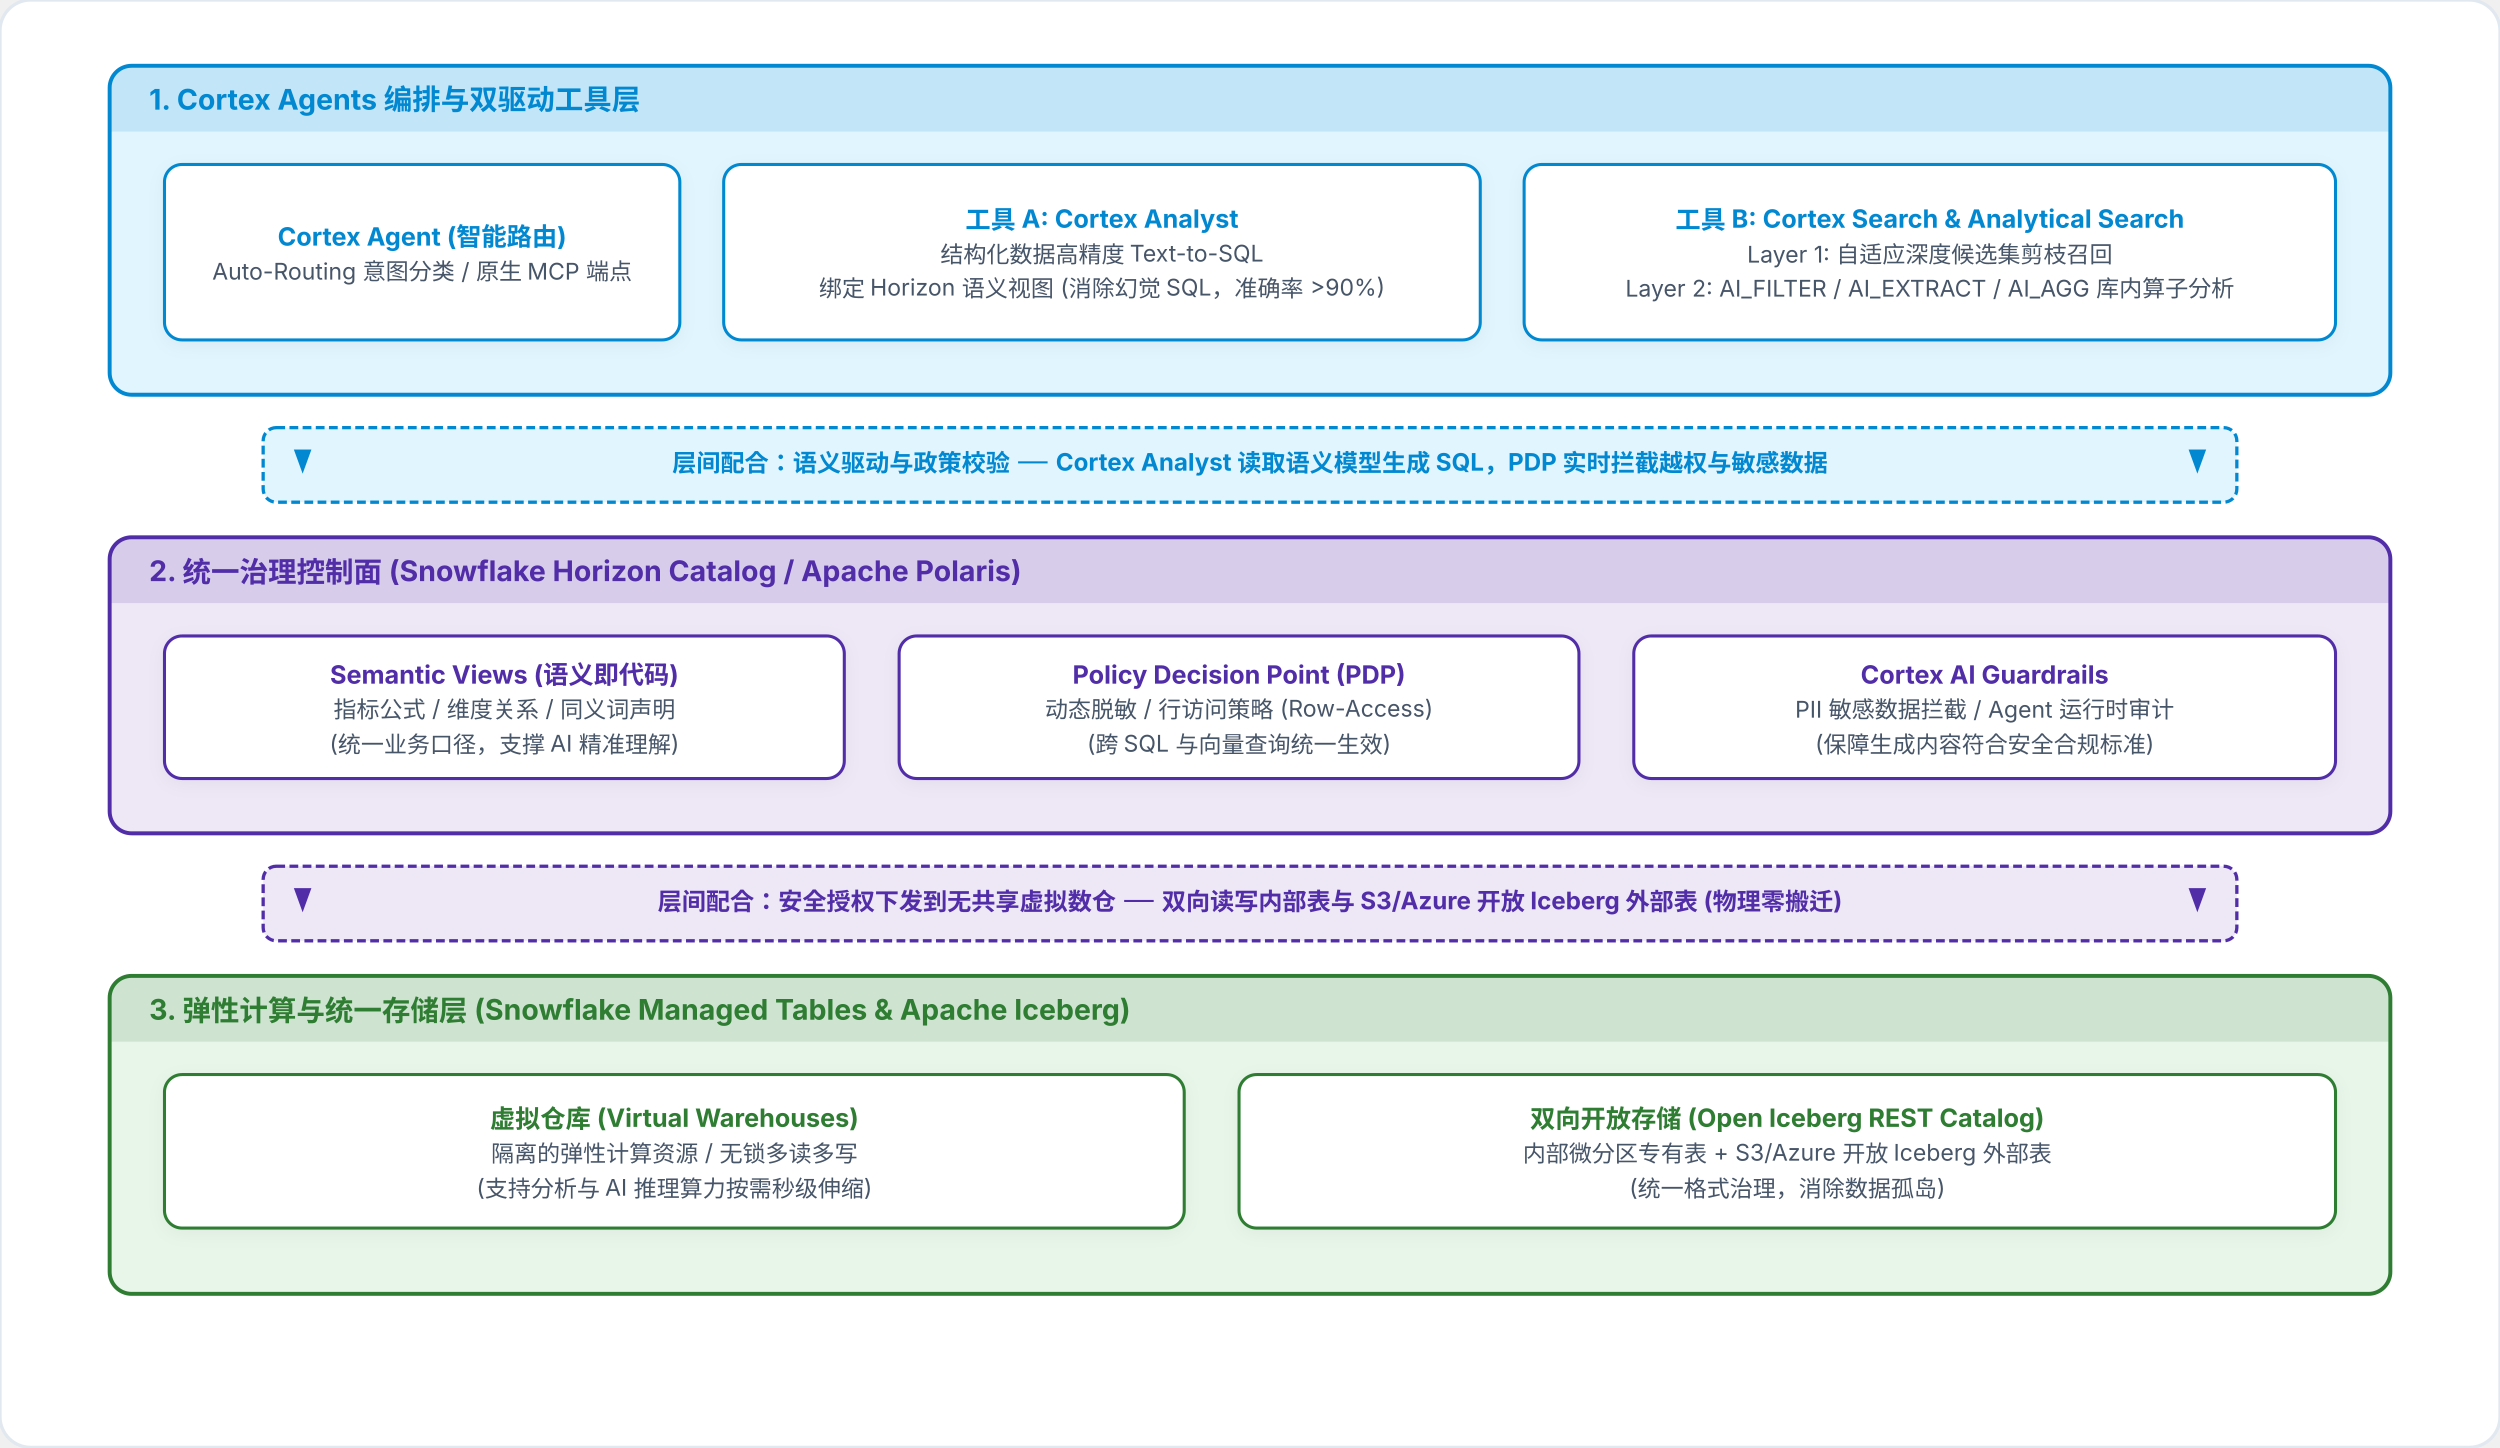
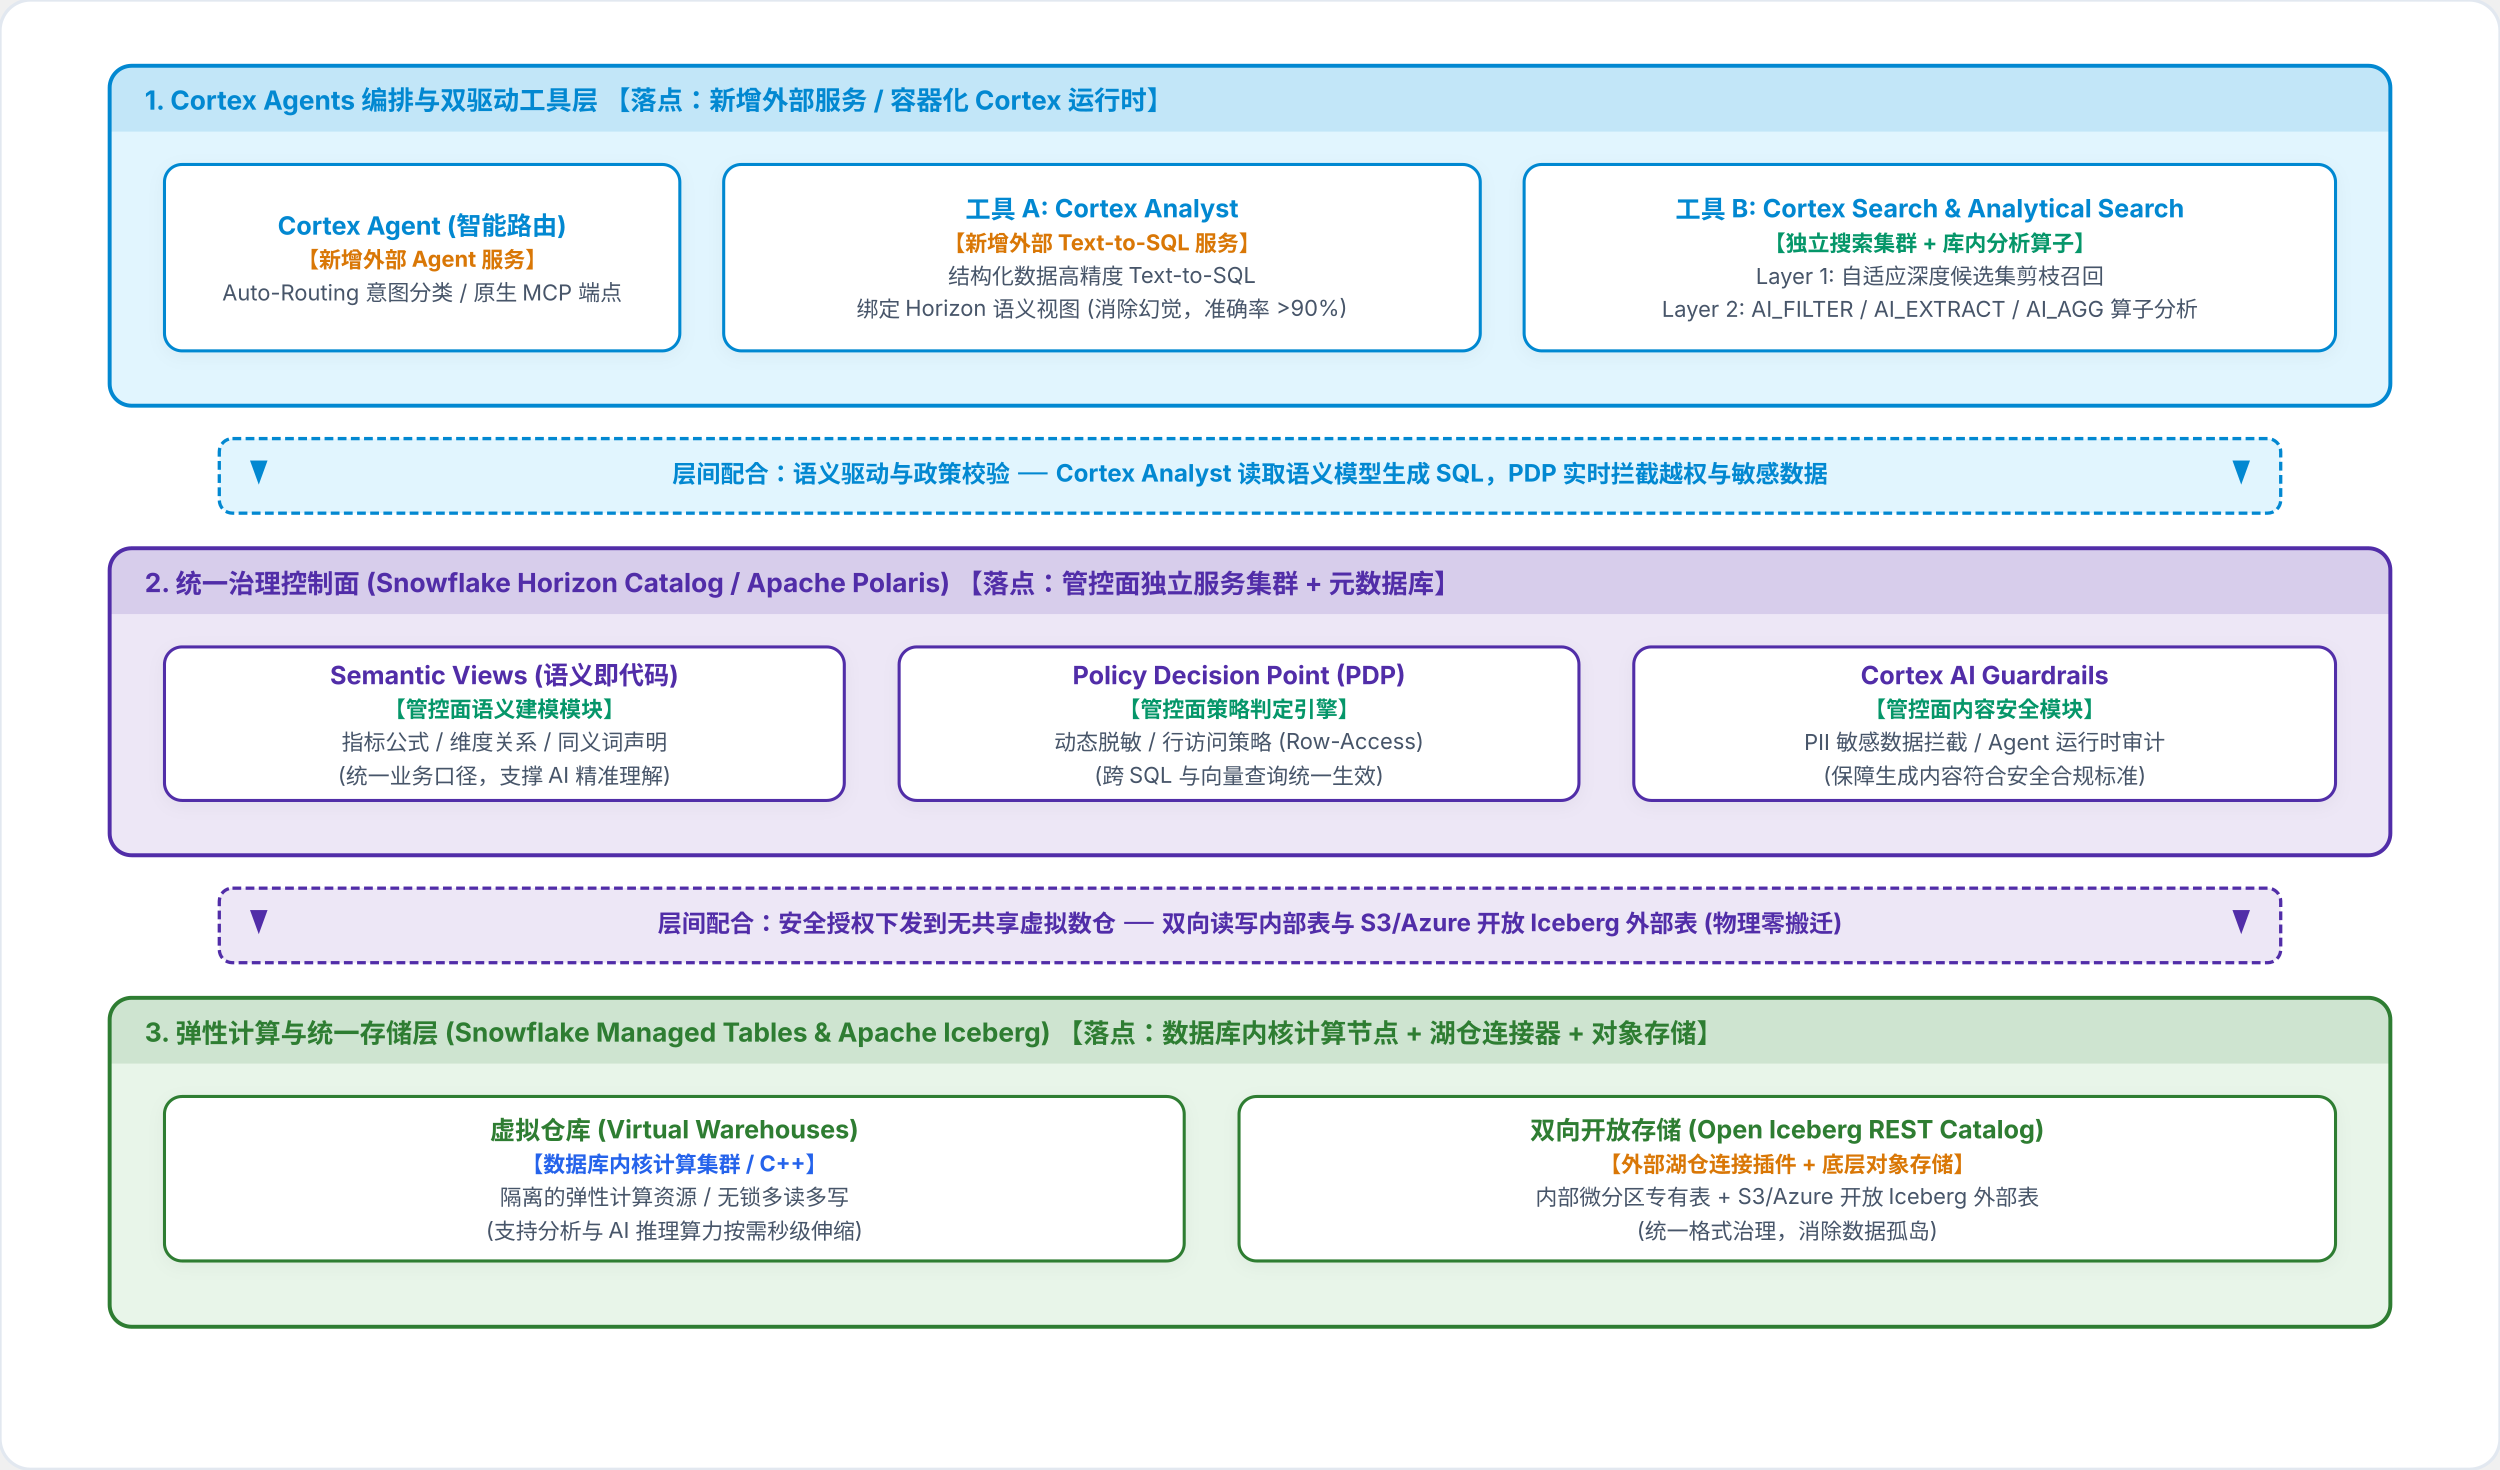
- <svg xmlns="http://www.w3.org/2000/svg" viewBox="0 0 1140 660" width="100%" height="auto">
-   <rect x="0" y="0" width="1140" height="660" rx="14" fill="#ffffff" stroke="#e2e8f0" stroke-width="1.5" />
-   <rect x="50.0" y="30.0" width="1040.0" height="150.0" rx="10" fill="#e1f5fe" stroke="#0288d1" stroke-width="1.8" />
+ <svg xmlns="http://www.w3.org/2000/svg" viewBox="0 0 1140 670" width="100%" height="auto">
+   <rect x="0" y="0" width="1140" height="670" rx="14" fill="#ffffff" stroke="#e2e8f0" stroke-width="1.5" />
+   <rect x="50.0" y="30.0" width="1040.0" height="155.0" rx="10" fill="#e1f5fe" stroke="#0288d1" stroke-width="1.8" />
  <path d="M 50.0 40.0 A 10 10 0 0 1 60.0 30.0 L 1080.0 30.0 A 10 10 0 0 1 1090.0 40.0 L 1090.0 60.0 L 50.0 60.0 Z" fill="#0288d1" opacity="0.14" />
-   <text x="68.0" y="50.0" font-family="-apple-system, BlinkMacSystemFont, Segoe UI, sans-serif" font-size="13" font-weight="700" fill="#0288d1">1. Cortex Agents 编排与双驱动工具层</text>
-   <rect x="50.0" y="245.0" width="1040.0" height="135.0" rx="10" fill="#ede7f6" stroke="#512da8" stroke-width="1.8" />
-   <path d="M 50.0 255.0 A 10 10 0 0 1 60.0 245.0 L 1080.0 245.0 A 10 10 0 0 1 1090.0 255.0 L 1090.0 275.0 L 50.0 275.0 Z" fill="#512da8" opacity="0.14" />
-   <text x="68.0" y="265.0" font-family="-apple-system, BlinkMacSystemFont, Segoe UI, sans-serif" font-size="13" font-weight="700" fill="#512da8">2. 统一治理控制面 (Snowflake Horizon Catalog / Apache Polaris)</text>
-   <rect x="50.0" y="445.0" width="1040.0" height="145.0" rx="10" fill="#e8f5e9" stroke="#2e7d32" stroke-width="1.8" />
-   <path d="M 50.0 455.0 A 10 10 0 0 1 60.0 445.0 L 1080.0 445.0 A 10 10 0 0 1 1090.0 455.0 L 1090.0 475.0 L 50.0 475.0 Z" fill="#2e7d32" opacity="0.14" />
-   <text x="68.0" y="465.0" font-family="-apple-system, BlinkMacSystemFont, Segoe UI, sans-serif" font-size="13" font-weight="700" fill="#2e7d32">3. 弹性计算与统一存储层 (Snowflake Managed Tables &amp; Apache Iceberg)</text>
-   <rect x="75.0" y="75.0" width="235.0" height="80.0" rx="8" fill="#ffffff" stroke="#0288d1" stroke-width="1.4" filter="drop-shadow(0 2px 4px rgba(0,0,0,0.04))" />
-   <text x="192.5" y="112.0" font-family="-apple-system, BlinkMacSystemFont, Segoe UI, sans-serif" font-size="11.5" font-weight="700" fill="#0288d1" text-anchor="middle">Cortex Agent (智能路由)</text>
-   <text x="192.5" y="127.5" font-family="-apple-system, BlinkMacSystemFont, Segoe UI, sans-serif" font-size="10.5" font-weight="400" fill="#475569" text-anchor="middle">Auto-Routing 意图分类 / 原生 MCP 端点</text>
-   <rect x="330.0" y="75.0" width="345.0" height="80.0" rx="8" fill="#ffffff" stroke="#0288d1" stroke-width="1.4" filter="drop-shadow(0 2px 4px rgba(0,0,0,0.04))" />
-   <text x="502.5" y="104.25" font-family="-apple-system, BlinkMacSystemFont, Segoe UI, sans-serif" font-size="11.5" font-weight="700" fill="#0288d1" text-anchor="middle">工具 A: Cortex Analyst</text>
-   <text x="502.5" y="119.75" font-family="-apple-system, BlinkMacSystemFont, Segoe UI, sans-serif" font-size="10.5" font-weight="400" fill="#475569" text-anchor="middle">结构化数据高精度 Text-to-SQL</text>
-   <text x="502.5" y="135.25" font-family="-apple-system, BlinkMacSystemFont, Segoe UI, sans-serif" font-size="10.5" font-weight="400" fill="#475569" text-anchor="middle">绑定 Horizon 语义视图 (消除幻觉 SQL，准确率 &gt;90%)</text>
-   <rect x="695.0" y="75.0" width="370.0" height="80.0" rx="8" fill="#ffffff" stroke="#0288d1" stroke-width="1.4" filter="drop-shadow(0 2px 4px rgba(0,0,0,0.04))" />
-   <text x="880.0" y="104.25" font-family="-apple-system, BlinkMacSystemFont, Segoe UI, sans-serif" font-size="11.5" font-weight="700" fill="#0288d1" text-anchor="middle">工具 B: Cortex Search &amp; Analytical Search</text>
-   <text x="880.0" y="119.75" font-family="-apple-system, BlinkMacSystemFont, Segoe UI, sans-serif" font-size="10.5" font-weight="400" fill="#475569" text-anchor="middle">Layer 1: 自适应深度候选集剪枝召回</text>
-   <text x="880.0" y="135.25" font-family="-apple-system, BlinkMacSystemFont, Segoe UI, sans-serif" font-size="10.5" font-weight="400" fill="#475569" text-anchor="middle">Layer 2: AI_FILTER / AI_EXTRACT / AI_AGG 库内算子分析</text>
-   <rect x="120.0" y="195.0" width="900.0" height="34.0" rx="6" fill="#e1f5fe" stroke="#0288d1" stroke-width="1.5" stroke-dasharray="4 2" />
-   <polygon points="134.0,205.0 142.0,205.0 138.0,216.0" fill="#0288d1" />
-   <polygon points="998.0,205.0 1006.0,205.0 1002.0,216.0" fill="#0288d1" />
-   <text x="570.0" y="215.0" font-family="-apple-system, BlinkMacSystemFont, Segoe UI, sans-serif" font-size="11" font-weight="700" fill="#0288d1" text-anchor="middle">层间配合：语义驱动与政策校验 ── Cortex Analyst 读取语义模型生成 SQL，PDP 实时拦截越权与敏感数据</text>
-   <rect x="75.0" y="290.0" width="310.0" height="65.0" rx="8" fill="#ffffff" stroke="#512da8" stroke-width="1.4" filter="drop-shadow(0 2px 4px rgba(0,0,0,0.04))" />
-   <text x="230.0" y="311.75" font-family="-apple-system, BlinkMacSystemFont, Segoe UI, sans-serif" font-size="11.5" font-weight="700" fill="#512da8" text-anchor="middle">Semantic Views (语义即代码)</text>
-   <text x="230.0" y="327.25" font-family="-apple-system, BlinkMacSystemFont, Segoe UI, sans-serif" font-size="10.5" font-weight="400" fill="#475569" text-anchor="middle">指标公式 / 维度关系 / 同义词声明</text>
-   <text x="230.0" y="342.75" font-family="-apple-system, BlinkMacSystemFont, Segoe UI, sans-serif" font-size="10.5" font-weight="400" fill="#475569" text-anchor="middle">(统一业务口径，支撑 AI 精准理解)</text>
-   <rect x="410.0" y="290.0" width="310.0" height="65.0" rx="8" fill="#ffffff" stroke="#512da8" stroke-width="1.4" filter="drop-shadow(0 2px 4px rgba(0,0,0,0.04))" />
-   <text x="565.0" y="311.75" font-family="-apple-system, BlinkMacSystemFont, Segoe UI, sans-serif" font-size="11.5" font-weight="700" fill="#512da8" text-anchor="middle">Policy Decision Point (PDP)</text>
-   <text x="565.0" y="327.25" font-family="-apple-system, BlinkMacSystemFont, Segoe UI, sans-serif" font-size="10.5" font-weight="400" fill="#475569" text-anchor="middle">动态脱敏 / 行访问策略 (Row-Access)</text>
-   <text x="565.0" y="342.75" font-family="-apple-system, BlinkMacSystemFont, Segoe UI, sans-serif" font-size="10.5" font-weight="400" fill="#475569" text-anchor="middle">(跨 SQL 与向量查询统一生效)</text>
-   <rect x="745.0" y="290.0" width="320.0" height="65.0" rx="8" fill="#ffffff" stroke="#512da8" stroke-width="1.4" filter="drop-shadow(0 2px 4px rgba(0,0,0,0.04))" />
-   <text x="905.0" y="311.75" font-family="-apple-system, BlinkMacSystemFont, Segoe UI, sans-serif" font-size="11.5" font-weight="700" fill="#512da8" text-anchor="middle">Cortex AI Guardrails</text>
-   <text x="905.0" y="327.25" font-family="-apple-system, BlinkMacSystemFont, Segoe UI, sans-serif" font-size="10.5" font-weight="400" fill="#475569" text-anchor="middle">PII 敏感数据拦截 / Agent 运行时审计</text>
-   <text x="905.0" y="342.75" font-family="-apple-system, BlinkMacSystemFont, Segoe UI, sans-serif" font-size="10.5" font-weight="400" fill="#475569" text-anchor="middle">(保障生成内容符合安全合规标准)</text>
-   <rect x="120.0" y="395.0" width="900.0" height="34.0" rx="6" fill="#ede7f6" stroke="#512da8" stroke-width="1.5" stroke-dasharray="4 2" />
-   <polygon points="134.0,405.0 142.0,405.0 138.0,416.0" fill="#512da8" />
-   <polygon points="998.0,405.0 1006.0,405.0 1002.0,416.0" fill="#512da8" />
-   <text x="570.0" y="415.0" font-family="-apple-system, BlinkMacSystemFont, Segoe UI, sans-serif" font-size="11" font-weight="700" fill="#512da8" text-anchor="middle">层间配合：安全授权下发到无共享虚拟数仓 ── 双向读写内部表与 S3/Azure 开放 Iceberg 外部表 (物理零搬迁)</text>
-   <rect x="75.0" y="490.0" width="465.0" height="70.0" rx="8" fill="#ffffff" stroke="#2e7d32" stroke-width="1.4" filter="drop-shadow(0 2px 4px rgba(0,0,0,0.04))" />
-   <text x="307.5" y="514.25" font-family="-apple-system, BlinkMacSystemFont, Segoe UI, sans-serif" font-size="11.5" font-weight="700" fill="#2e7d32" text-anchor="middle">虚拟仓库 (Virtual Warehouses)</text>
-   <text x="307.5" y="529.75" font-family="-apple-system, BlinkMacSystemFont, Segoe UI, sans-serif" font-size="10.5" font-weight="400" fill="#475569" text-anchor="middle">隔离的弹性计算资源 / 无锁多读多写</text>
-   <text x="307.5" y="545.25" font-family="-apple-system, BlinkMacSystemFont, Segoe UI, sans-serif" font-size="10.5" font-weight="400" fill="#475569" text-anchor="middle">(支持分析与 AI 推理算力按需秒级伸缩)</text>
-   <rect x="565.0" y="490.0" width="500.0" height="70.0" rx="8" fill="#ffffff" stroke="#2e7d32" stroke-width="1.4" filter="drop-shadow(0 2px 4px rgba(0,0,0,0.04))" />
-   <text x="815.0" y="514.25" font-family="-apple-system, BlinkMacSystemFont, Segoe UI, sans-serif" font-size="11.5" font-weight="700" fill="#2e7d32" text-anchor="middle">双向开放存储 (Open Iceberg REST Catalog)</text>
-   <text x="815.0" y="529.75" font-family="-apple-system, BlinkMacSystemFont, Segoe UI, sans-serif" font-size="10.5" font-weight="400" fill="#475569" text-anchor="middle">内部微分区专有表 + S3/Azure 开放 Iceberg 外部表</text>
-   <text x="815.0" y="545.25" font-family="-apple-system, BlinkMacSystemFont, Segoe UI, sans-serif" font-size="10.5" font-weight="400" fill="#475569" text-anchor="middle">(统一格式治理，消除数据孤岛)</text>
+   <text x="66.0" y="50.0" font-family="-apple-system, BlinkMacSystemFont, Segoe UI, sans-serif" font-size="12" font-weight="700" fill="#0288d1">1. Cortex Agents 编排与双驱动工具层  【落点：新增外部服务 / 容器化 Cortex 运行时】</text>
+   <rect x="50.0" y="250.0" width="1040.0" height="140.0" rx="10" fill="#ede7f6" stroke="#512da8" stroke-width="1.8" />
+   <path d="M 50.0 260.0 A 10 10 0 0 1 60.0 250.0 L 1080.0 250.0 A 10 10 0 0 1 1090.0 260.0 L 1090.0 280.0 L 50.0 280.0 Z" fill="#512da8" opacity="0.14" />
+   <text x="66.0" y="270.0" font-family="-apple-system, BlinkMacSystemFont, Segoe UI, sans-serif" font-size="12" font-weight="700" fill="#512da8">2. 统一治理控制面 (Snowflake Horizon Catalog / Apache Polaris)  【落点：管控面独立服务集群 + 元数据库】</text>
+   <rect x="50.0" y="455.0" width="1040.0" height="150.0" rx="10" fill="#e8f5e9" stroke="#2e7d32" stroke-width="1.8" />
+   <path d="M 50.0 465.0 A 10 10 0 0 1 60.0 455.0 L 1080.0 455.0 A 10 10 0 0 1 1090.0 465.0 L 1090.0 485.0 L 50.0 485.0 Z" fill="#2e7d32" opacity="0.14" />
+   <text x="66.0" y="475.0" font-family="-apple-system, BlinkMacSystemFont, Segoe UI, sans-serif" font-size="12" font-weight="700" fill="#2e7d32">3. 弹性计算与统一存储层 (Snowflake Managed Tables &amp; Apache Iceberg)  【落点：数据库内核计算节点 + 湖仓连接器 + 对象存储】</text>
+   <rect x="75.0" y="75.0" width="235.0" height="85.0" rx="8" fill="#ffffff" stroke="#0288d1" stroke-width="1.4" filter="drop-shadow(0 2px 4px rgba(0,0,0,0.04))" />
+   <text x="192.5" y="107.0" font-family="-apple-system, BlinkMacSystemFont, Segoe UI, sans-serif" font-size="11.5" font-weight="700" fill="#0288d1" text-anchor="middle">Cortex Agent (智能路由)</text>
+   <text x="192.5" y="122.0" font-family="-apple-system, BlinkMacSystemFont, Segoe UI, sans-serif" font-size="10" font-weight="700" fill="#d97706" text-anchor="middle">【新增外部 Agent 服务】</text>
+   <text x="192.5" y="137.0" font-family="-apple-system, BlinkMacSystemFont, Segoe UI, sans-serif" font-size="10" font-weight="400" fill="#475569" text-anchor="middle">Auto-Routing 意图分类 / 原生 MCP 端点</text>
+   <rect x="330.0" y="75.0" width="345.0" height="85.0" rx="8" fill="#ffffff" stroke="#0288d1" stroke-width="1.4" filter="drop-shadow(0 2px 4px rgba(0,0,0,0.04))" />
+   <text x="502.5" y="99.5" font-family="-apple-system, BlinkMacSystemFont, Segoe UI, sans-serif" font-size="11.5" font-weight="700" fill="#0288d1" text-anchor="middle">工具 A: Cortex Analyst</text>
+   <text x="502.5" y="114.5" font-family="-apple-system, BlinkMacSystemFont, Segoe UI, sans-serif" font-size="10" font-weight="700" fill="#d97706" text-anchor="middle">【新增外部 Text-to-SQL 服务】</text>
+   <text x="502.5" y="129.5" font-family="-apple-system, BlinkMacSystemFont, Segoe UI, sans-serif" font-size="10" font-weight="400" fill="#475569" text-anchor="middle">结构化数据高精度 Text-to-SQL</text>
+   <text x="502.5" y="144.5" font-family="-apple-system, BlinkMacSystemFont, Segoe UI, sans-serif" font-size="10" font-weight="400" fill="#475569" text-anchor="middle">绑定 Horizon 语义视图 (消除幻觉，准确率 &gt;90%)</text>
+   <rect x="695.0" y="75.0" width="370.0" height="85.0" rx="8" fill="#ffffff" stroke="#0288d1" stroke-width="1.4" filter="drop-shadow(0 2px 4px rgba(0,0,0,0.04))" />
+   <text x="880.0" y="99.5" font-family="-apple-system, BlinkMacSystemFont, Segoe UI, sans-serif" font-size="11.5" font-weight="700" fill="#0288d1" text-anchor="middle">工具 B: Cortex Search &amp; Analytical Search</text>
+   <text x="880.0" y="114.5" font-family="-apple-system, BlinkMacSystemFont, Segoe UI, sans-serif" font-size="10" font-weight="700" fill="#059669" text-anchor="middle">【独立搜索集群 + 库内分析算子】</text>
+   <text x="880.0" y="129.5" font-family="-apple-system, BlinkMacSystemFont, Segoe UI, sans-serif" font-size="10" font-weight="400" fill="#475569" text-anchor="middle">Layer 1: 自适应深度候选集剪枝召回</text>
+   <text x="880.0" y="144.5" font-family="-apple-system, BlinkMacSystemFont, Segoe UI, sans-serif" font-size="10" font-weight="400" fill="#475569" text-anchor="middle">Layer 2: AI_FILTER / AI_EXTRACT / AI_AGG 算子分析</text>
+   <rect x="100.0" y="200.0" width="940.0" height="34.0" rx="6" fill="#e1f5fe" stroke="#0288d1" stroke-width="1.5" stroke-dasharray="4 2" />
+   <polygon points="114.0,210.0 122.0,210.0 118.0,221.0" fill="#0288d1" />
+   <polygon points="1018.0,210.0 1026.0,210.0 1022.0,221.0" fill="#0288d1" />
+   <text x="570.0" y="220.0" font-family="-apple-system, BlinkMacSystemFont, Segoe UI, sans-serif" font-size="11" font-weight="700" fill="#0288d1" text-anchor="middle">层间配合：语义驱动与政策校验 ── Cortex Analyst 读取语义模型生成 SQL，PDP 实时拦截越权与敏感数据</text>
+   <rect x="75.0" y="295.0" width="310.0" height="70.0" rx="8" fill="#ffffff" stroke="#512da8" stroke-width="1.4" filter="drop-shadow(0 2px 4px rgba(0,0,0,0.04))" />
+   <text x="230.0" y="312.0" font-family="-apple-system, BlinkMacSystemFont, Segoe UI, sans-serif" font-size="11.5" font-weight="700" fill="#512da8" text-anchor="middle">Semantic Views (语义即代码)</text>
+   <text x="230.0" y="327.0" font-family="-apple-system, BlinkMacSystemFont, Segoe UI, sans-serif" font-size="10" font-weight="700" fill="#059669" text-anchor="middle">【管控面语义建模模块】</text>
+   <text x="230.0" y="342.0" font-family="-apple-system, BlinkMacSystemFont, Segoe UI, sans-serif" font-size="10" font-weight="400" fill="#475569" text-anchor="middle">指标公式 / 维度关系 / 同义词声明</text>
+   <text x="230.0" y="357.0" font-family="-apple-system, BlinkMacSystemFont, Segoe UI, sans-serif" font-size="10" font-weight="400" fill="#475569" text-anchor="middle">(统一业务口径，支撑 AI 精准理解)</text>
+   <rect x="410.0" y="295.0" width="310.0" height="70.0" rx="8" fill="#ffffff" stroke="#512da8" stroke-width="1.4" filter="drop-shadow(0 2px 4px rgba(0,0,0,0.04))" />
+   <text x="565.0" y="312.0" font-family="-apple-system, BlinkMacSystemFont, Segoe UI, sans-serif" font-size="11.5" font-weight="700" fill="#512da8" text-anchor="middle">Policy Decision Point (PDP)</text>
+   <text x="565.0" y="327.0" font-family="-apple-system, BlinkMacSystemFont, Segoe UI, sans-serif" font-size="10" font-weight="700" fill="#059669" text-anchor="middle">【管控面策略判定引擎】</text>
+   <text x="565.0" y="342.0" font-family="-apple-system, BlinkMacSystemFont, Segoe UI, sans-serif" font-size="10" font-weight="400" fill="#475569" text-anchor="middle">动态脱敏 / 行访问策略 (Row-Access)</text>
+   <text x="565.0" y="357.0" font-family="-apple-system, BlinkMacSystemFont, Segoe UI, sans-serif" font-size="10" font-weight="400" fill="#475569" text-anchor="middle">(跨 SQL 与向量查询统一生效)</text>
+   <rect x="745.0" y="295.0" width="320.0" height="70.0" rx="8" fill="#ffffff" stroke="#512da8" stroke-width="1.4" filter="drop-shadow(0 2px 4px rgba(0,0,0,0.04))" />
+   <text x="905.0" y="312.0" font-family="-apple-system, BlinkMacSystemFont, Segoe UI, sans-serif" font-size="11.5" font-weight="700" fill="#512da8" text-anchor="middle">Cortex AI Guardrails</text>
+   <text x="905.0" y="327.0" font-family="-apple-system, BlinkMacSystemFont, Segoe UI, sans-serif" font-size="10" font-weight="700" fill="#059669" text-anchor="middle">【管控面内容安全模块】</text>
+   <text x="905.0" y="342.0" font-family="-apple-system, BlinkMacSystemFont, Segoe UI, sans-serif" font-size="10" font-weight="400" fill="#475569" text-anchor="middle">PII 敏感数据拦截 / Agent 运行时审计</text>
+   <text x="905.0" y="357.0" font-family="-apple-system, BlinkMacSystemFont, Segoe UI, sans-serif" font-size="10" font-weight="400" fill="#475569" text-anchor="middle">(保障生成内容符合安全合规标准)</text>
+   <rect x="100.0" y="405.0" width="940.0" height="34.0" rx="6" fill="#ede7f6" stroke="#512da8" stroke-width="1.5" stroke-dasharray="4 2" />
+   <polygon points="114.0,415.0 122.0,415.0 118.0,426.0" fill="#512da8" />
+   <polygon points="1018.0,415.0 1026.0,415.0 1022.0,426.0" fill="#512da8" />
+   <text x="570.0" y="425.0" font-family="-apple-system, BlinkMacSystemFont, Segoe UI, sans-serif" font-size="11" font-weight="700" fill="#512da8" text-anchor="middle">层间配合：安全授权下发到无共享虚拟数仓 ── 双向读写内部表与 S3/Azure 开放 Iceberg 外部表 (物理零搬迁)</text>
+   <rect x="75.0" y="500.0" width="465.0" height="75.0" rx="8" fill="#ffffff" stroke="#2e7d32" stroke-width="1.4" filter="drop-shadow(0 2px 4px rgba(0,0,0,0.04))" />
+   <text x="307.5" y="519.5" font-family="-apple-system, BlinkMacSystemFont, Segoe UI, sans-serif" font-size="11.5" font-weight="700" fill="#2e7d32" text-anchor="middle">虚拟仓库 (Virtual Warehouses)</text>
+   <text x="307.5" y="534.5" font-family="-apple-system, BlinkMacSystemFont, Segoe UI, sans-serif" font-size="10" font-weight="700" fill="#2563eb" text-anchor="middle">【数据库内核计算集群 / C++】</text>
+   <text x="307.5" y="549.5" font-family="-apple-system, BlinkMacSystemFont, Segoe UI, sans-serif" font-size="10" font-weight="400" fill="#475569" text-anchor="middle">隔离的弹性计算资源 / 无锁多读多写</text>
+   <text x="307.5" y="564.5" font-family="-apple-system, BlinkMacSystemFont, Segoe UI, sans-serif" font-size="10" font-weight="400" fill="#475569" text-anchor="middle">(支持分析与 AI 推理算力按需秒级伸缩)</text>
+   <rect x="565.0" y="500.0" width="500.0" height="75.0" rx="8" fill="#ffffff" stroke="#2e7d32" stroke-width="1.4" filter="drop-shadow(0 2px 4px rgba(0,0,0,0.04))" />
+   <text x="815.0" y="519.5" font-family="-apple-system, BlinkMacSystemFont, Segoe UI, sans-serif" font-size="11.5" font-weight="700" fill="#2e7d32" text-anchor="middle">双向开放存储 (Open Iceberg REST Catalog)</text>
+   <text x="815.0" y="534.5" font-family="-apple-system, BlinkMacSystemFont, Segoe UI, sans-serif" font-size="10" font-weight="700" fill="#d97706" text-anchor="middle">【外部湖仓连接插件 + 底层对象存储】</text>
+   <text x="815.0" y="549.5" font-family="-apple-system, BlinkMacSystemFont, Segoe UI, sans-serif" font-size="10" font-weight="400" fill="#475569" text-anchor="middle">内部微分区专有表 + S3/Azure 开放 Iceberg 外部表</text>
+   <text x="815.0" y="564.5" font-family="-apple-system, BlinkMacSystemFont, Segoe UI, sans-serif" font-size="10" font-weight="400" fill="#475569" text-anchor="middle">(统一格式治理，消除数据孤岛)</text>
</svg>
